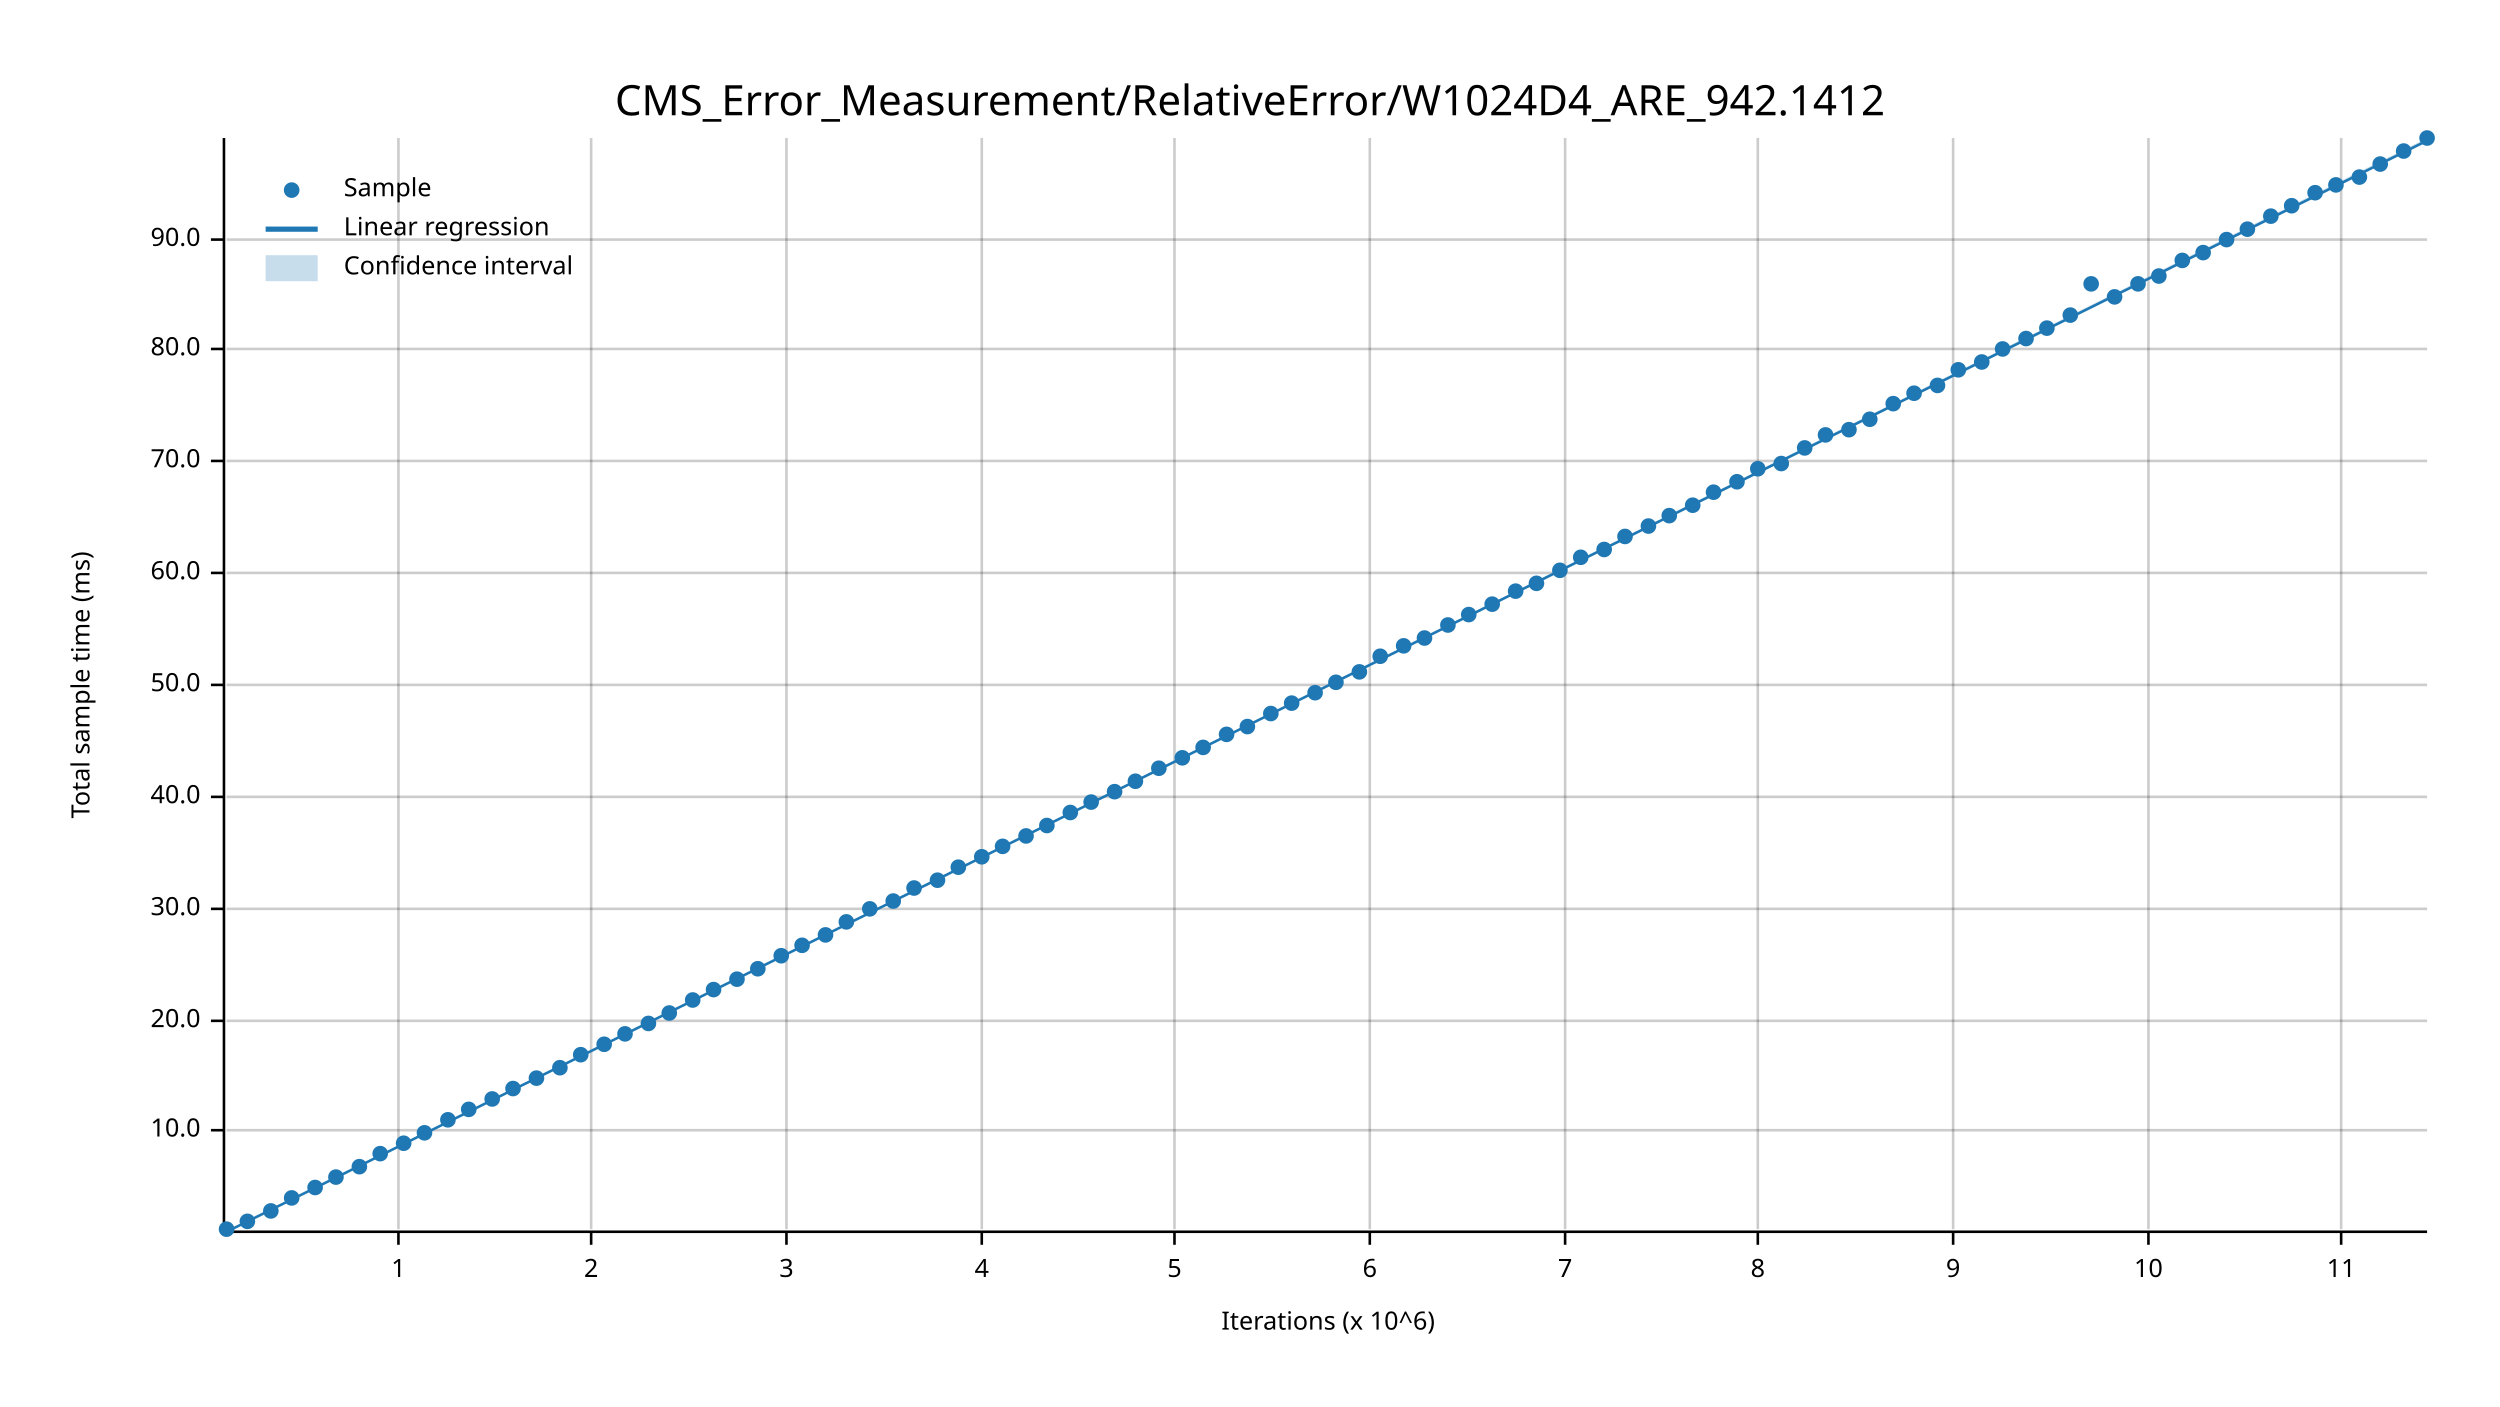
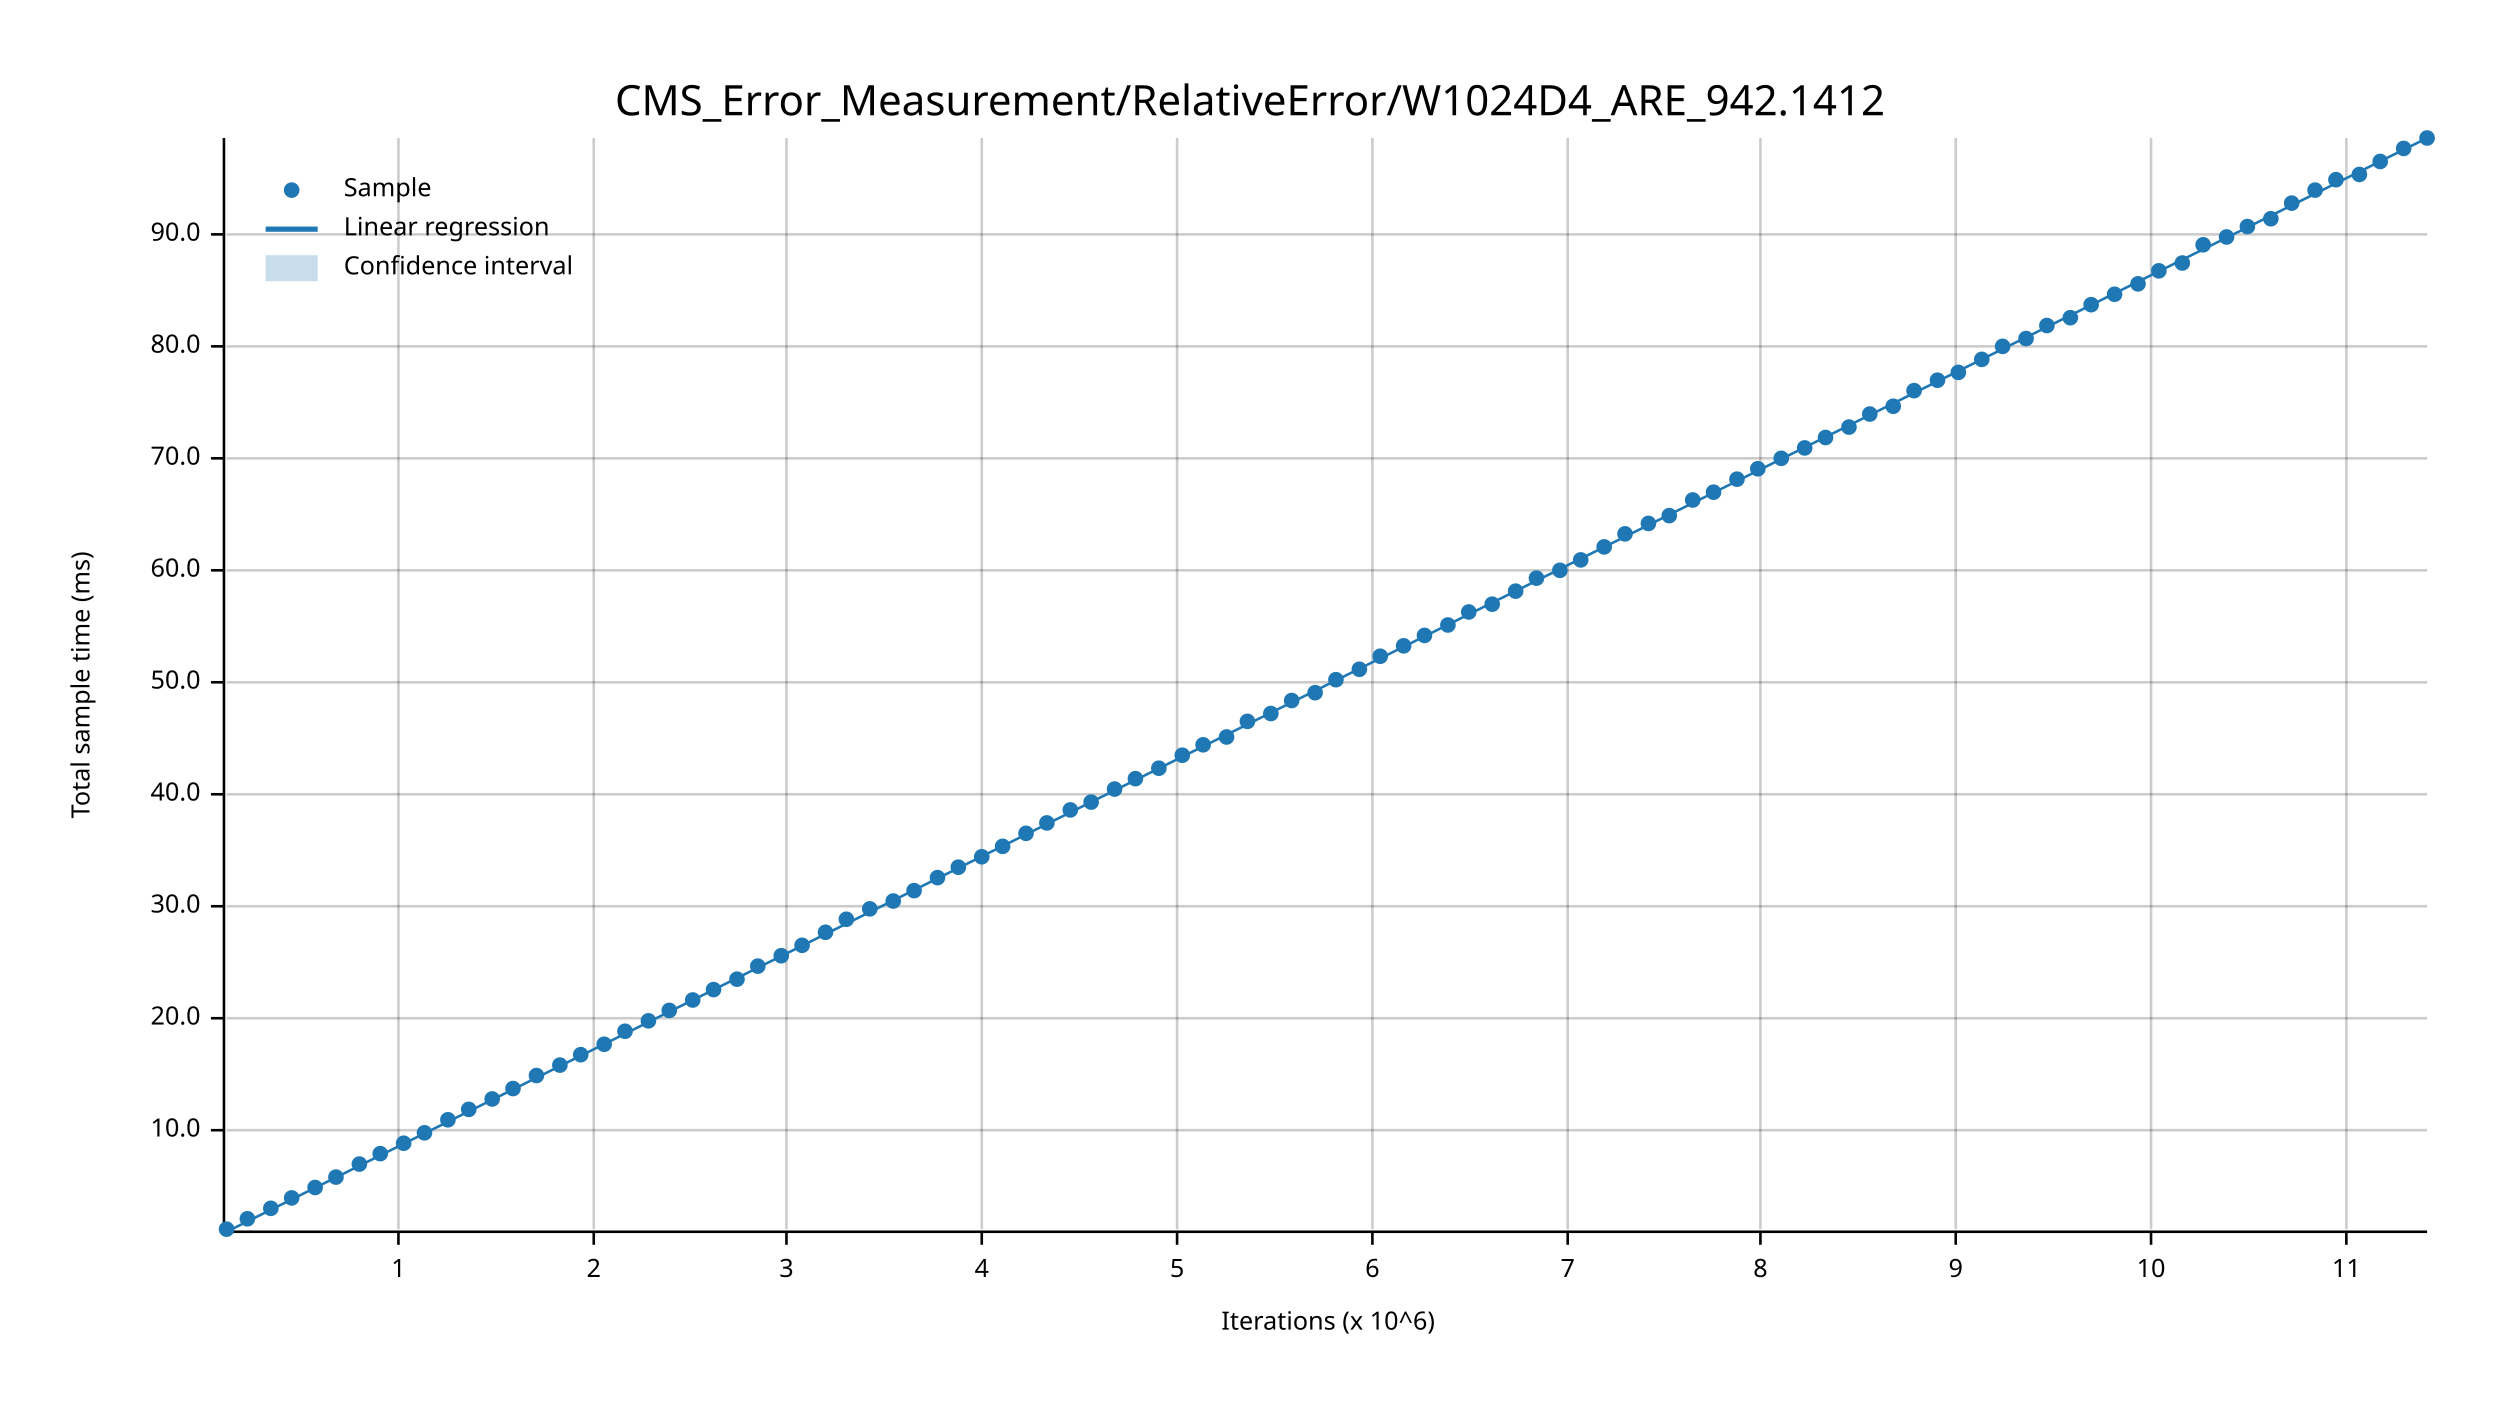
<svg xmlns="http://www.w3.org/2000/svg" width="960" height="540" viewBox="0 0 960 540">
  <text x="480" y="32" dy="0.76em" text-anchor="middle" font-family="sans-serif" font-size="16.129" opacity="1" fill="#000000">
CMS_Error_Measurement/RelativeError/W1024D4_ARE_942.1412
</text>
  <text x="27" y="263" dy="0.76em" text-anchor="middle" font-family="sans-serif" font-size="9.677" opacity="1" fill="#000000" transform="rotate(270, 27, 263)">
Total sample time (ms)
</text>
  <text x="510" y="513" dy="-0.5ex" text-anchor="middle" font-family="sans-serif" font-size="9.677" opacity="1" fill="#000000">
Iterations (x 10^6)
</text>
  <line opacity="0.2" stroke="#000000" stroke-width="1" x1="153" y1="472" x2="153" y2="53" />
-   <line opacity="0.2" stroke="#000000" stroke-width="1" x1="227" y1="472" x2="227" y2="53" />
+   <line opacity="0.2" stroke="#000000" stroke-width="1" x1="228" y1="472" x2="228" y2="53" />
  <line opacity="0.2" stroke="#000000" stroke-width="1" x1="302" y1="472" x2="302" y2="53" />
  <line opacity="0.2" stroke="#000000" stroke-width="1" x1="377" y1="472" x2="377" y2="53" />
-   <line opacity="0.2" stroke="#000000" stroke-width="1" x1="451" y1="472" x2="451" y2="53" />
-   <line opacity="0.2" stroke="#000000" stroke-width="1" x1="526" y1="472" x2="526" y2="53" />
-   <line opacity="0.2" stroke="#000000" stroke-width="1" x1="601" y1="472" x2="601" y2="53" />
-   <line opacity="0.2" stroke="#000000" stroke-width="1" x1="675" y1="472" x2="675" y2="53" />
-   <line opacity="0.2" stroke="#000000" stroke-width="1" x1="750" y1="472" x2="750" y2="53" />
-   <line opacity="0.2" stroke="#000000" stroke-width="1" x1="825" y1="472" x2="825" y2="53" />
-   <line opacity="0.2" stroke="#000000" stroke-width="1" x1="899" y1="472" x2="899" y2="53" />
+   <line opacity="0.2" stroke="#000000" stroke-width="1" x1="452" y1="472" x2="452" y2="53" />
+   <line opacity="0.2" stroke="#000000" stroke-width="1" x1="527" y1="472" x2="527" y2="53" />
+   <line opacity="0.2" stroke="#000000" stroke-width="1" x1="602" y1="472" x2="602" y2="53" />
+   <line opacity="0.2" stroke="#000000" stroke-width="1" x1="676" y1="472" x2="676" y2="53" />
+   <line opacity="0.2" stroke="#000000" stroke-width="1" x1="751" y1="472" x2="751" y2="53" />
+   <line opacity="0.2" stroke="#000000" stroke-width="1" x1="826" y1="472" x2="826" y2="53" />
+   <line opacity="0.2" stroke="#000000" stroke-width="1" x1="901" y1="472" x2="901" y2="53" />
  <line opacity="0.2" stroke="#000000" stroke-width="1" x1="87" y1="434" x2="932" y2="434" />
-   <line opacity="0.2" stroke="#000000" stroke-width="1" x1="87" y1="392" x2="932" y2="392" />
-   <line opacity="0.2" stroke="#000000" stroke-width="1" x1="87" y1="349" x2="932" y2="349" />
-   <line opacity="0.2" stroke="#000000" stroke-width="1" x1="87" y1="306" x2="932" y2="306" />
-   <line opacity="0.2" stroke="#000000" stroke-width="1" x1="87" y1="263" x2="932" y2="263" />
-   <line opacity="0.2" stroke="#000000" stroke-width="1" x1="87" y1="220" x2="932" y2="220" />
-   <line opacity="0.2" stroke="#000000" stroke-width="1" x1="87" y1="177" x2="932" y2="177" />
-   <line opacity="0.2" stroke="#000000" stroke-width="1" x1="87" y1="134" x2="932" y2="134" />
-   <line opacity="0.2" stroke="#000000" stroke-width="1" x1="87" y1="92" x2="932" y2="92" />
+   <line opacity="0.2" stroke="#000000" stroke-width="1" x1="87" y1="391" x2="932" y2="391" />
+   <line opacity="0.2" stroke="#000000" stroke-width="1" x1="87" y1="348" x2="932" y2="348" />
+   <line opacity="0.2" stroke="#000000" stroke-width="1" x1="87" y1="305" x2="932" y2="305" />
+   <line opacity="0.2" stroke="#000000" stroke-width="1" x1="87" y1="262" x2="932" y2="262" />
+   <line opacity="0.2" stroke="#000000" stroke-width="1" x1="87" y1="219" x2="932" y2="219" />
+   <line opacity="0.2" stroke="#000000" stroke-width="1" x1="87" y1="176" x2="932" y2="176" />
+   <line opacity="0.2" stroke="#000000" stroke-width="1" x1="87" y1="133" x2="932" y2="133" />
+   <line opacity="0.2" stroke="#000000" stroke-width="1" x1="87" y1="90" x2="932" y2="90" />
  <polyline fill="none" opacity="1" stroke="#000000" stroke-width="1" points="86,53 86,472 " />
  <text x="77" y="434" dy="0.5ex" text-anchor="end" font-family="sans-serif" font-size="9.677" opacity="1" fill="#000000">
10.0
</text>
  <polyline fill="none" opacity="1" stroke="#000000" stroke-width="1" points="81,434 86,434 " />
-   <text x="77" y="392" dy="0.5ex" text-anchor="end" font-family="sans-serif" font-size="9.677" opacity="1" fill="#000000">
+   <text x="77" y="391" dy="0.5ex" text-anchor="end" font-family="sans-serif" font-size="9.677" opacity="1" fill="#000000">
20.0
</text>
-   <polyline fill="none" opacity="1" stroke="#000000" stroke-width="1" points="81,392 86,392 " />
-   <text x="77" y="349" dy="0.5ex" text-anchor="end" font-family="sans-serif" font-size="9.677" opacity="1" fill="#000000">
+   <polyline fill="none" opacity="1" stroke="#000000" stroke-width="1" points="81,391 86,391 " />
+   <text x="77" y="348" dy="0.5ex" text-anchor="end" font-family="sans-serif" font-size="9.677" opacity="1" fill="#000000">
30.0
</text>
-   <polyline fill="none" opacity="1" stroke="#000000" stroke-width="1" points="81,349 86,349 " />
-   <text x="77" y="306" dy="0.5ex" text-anchor="end" font-family="sans-serif" font-size="9.677" opacity="1" fill="#000000">
+   <polyline fill="none" opacity="1" stroke="#000000" stroke-width="1" points="81,348 86,348 " />
+   <text x="77" y="305" dy="0.5ex" text-anchor="end" font-family="sans-serif" font-size="9.677" opacity="1" fill="#000000">
40.0
</text>
-   <polyline fill="none" opacity="1" stroke="#000000" stroke-width="1" points="81,306 86,306 " />
-   <text x="77" y="263" dy="0.5ex" text-anchor="end" font-family="sans-serif" font-size="9.677" opacity="1" fill="#000000">
+   <polyline fill="none" opacity="1" stroke="#000000" stroke-width="1" points="81,305 86,305 " />
+   <text x="77" y="262" dy="0.5ex" text-anchor="end" font-family="sans-serif" font-size="9.677" opacity="1" fill="#000000">
50.0
</text>
-   <polyline fill="none" opacity="1" stroke="#000000" stroke-width="1" points="81,263 86,263 " />
-   <text x="77" y="220" dy="0.5ex" text-anchor="end" font-family="sans-serif" font-size="9.677" opacity="1" fill="#000000">
+   <polyline fill="none" opacity="1" stroke="#000000" stroke-width="1" points="81,262 86,262 " />
+   <text x="77" y="219" dy="0.5ex" text-anchor="end" font-family="sans-serif" font-size="9.677" opacity="1" fill="#000000">
60.0
</text>
-   <polyline fill="none" opacity="1" stroke="#000000" stroke-width="1" points="81,220 86,220 " />
-   <text x="77" y="177" dy="0.5ex" text-anchor="end" font-family="sans-serif" font-size="9.677" opacity="1" fill="#000000">
+   <polyline fill="none" opacity="1" stroke="#000000" stroke-width="1" points="81,219 86,219 " />
+   <text x="77" y="176" dy="0.5ex" text-anchor="end" font-family="sans-serif" font-size="9.677" opacity="1" fill="#000000">
70.0
</text>
-   <polyline fill="none" opacity="1" stroke="#000000" stroke-width="1" points="81,177 86,177 " />
-   <text x="77" y="134" dy="0.5ex" text-anchor="end" font-family="sans-serif" font-size="9.677" opacity="1" fill="#000000">
+   <polyline fill="none" opacity="1" stroke="#000000" stroke-width="1" points="81,176 86,176 " />
+   <text x="77" y="133" dy="0.5ex" text-anchor="end" font-family="sans-serif" font-size="9.677" opacity="1" fill="#000000">
80.0
</text>
-   <polyline fill="none" opacity="1" stroke="#000000" stroke-width="1" points="81,134 86,134 " />
-   <text x="77" y="92" dy="0.5ex" text-anchor="end" font-family="sans-serif" font-size="9.677" opacity="1" fill="#000000">
+   <polyline fill="none" opacity="1" stroke="#000000" stroke-width="1" points="81,133 86,133 " />
+   <text x="77" y="90" dy="0.5ex" text-anchor="end" font-family="sans-serif" font-size="9.677" opacity="1" fill="#000000">
90.0
</text>
-   <polyline fill="none" opacity="1" stroke="#000000" stroke-width="1" points="81,92 86,92 " />
+   <polyline fill="none" opacity="1" stroke="#000000" stroke-width="1" points="81,90 86,90 " />
  <polyline fill="none" opacity="1" stroke="#000000" stroke-width="1" points="87,473 932,473 " />
  <text x="153" y="483" dy="0.76em" text-anchor="middle" font-family="sans-serif" font-size="9.677" opacity="1" fill="#000000">
1
</text>
  <polyline fill="none" opacity="1" stroke="#000000" stroke-width="1" points="153,473 153,478 " />
-   <text x="227" y="483" dy="0.76em" text-anchor="middle" font-family="sans-serif" font-size="9.677" opacity="1" fill="#000000">
+   <text x="228" y="483" dy="0.76em" text-anchor="middle" font-family="sans-serif" font-size="9.677" opacity="1" fill="#000000">
2
</text>
-   <polyline fill="none" opacity="1" stroke="#000000" stroke-width="1" points="227,473 227,478 " />
+   <polyline fill="none" opacity="1" stroke="#000000" stroke-width="1" points="228,473 228,478 " />
  <text x="302" y="483" dy="0.76em" text-anchor="middle" font-family="sans-serif" font-size="9.677" opacity="1" fill="#000000">
3
</text>
  <polyline fill="none" opacity="1" stroke="#000000" stroke-width="1" points="302,473 302,478 " />
  <text x="377" y="483" dy="0.76em" text-anchor="middle" font-family="sans-serif" font-size="9.677" opacity="1" fill="#000000">
4
</text>
  <polyline fill="none" opacity="1" stroke="#000000" stroke-width="1" points="377,473 377,478 " />
-   <text x="451" y="483" dy="0.76em" text-anchor="middle" font-family="sans-serif" font-size="9.677" opacity="1" fill="#000000">
+   <text x="452" y="483" dy="0.76em" text-anchor="middle" font-family="sans-serif" font-size="9.677" opacity="1" fill="#000000">
5
</text>
-   <polyline fill="none" opacity="1" stroke="#000000" stroke-width="1" points="451,473 451,478 " />
-   <text x="526" y="483" dy="0.76em" text-anchor="middle" font-family="sans-serif" font-size="9.677" opacity="1" fill="#000000">
+   <polyline fill="none" opacity="1" stroke="#000000" stroke-width="1" points="452,473 452,478 " />
+   <text x="527" y="483" dy="0.76em" text-anchor="middle" font-family="sans-serif" font-size="9.677" opacity="1" fill="#000000">
6
</text>
-   <polyline fill="none" opacity="1" stroke="#000000" stroke-width="1" points="526,473 526,478 " />
-   <text x="601" y="483" dy="0.76em" text-anchor="middle" font-family="sans-serif" font-size="9.677" opacity="1" fill="#000000">
+   <polyline fill="none" opacity="1" stroke="#000000" stroke-width="1" points="527,473 527,478 " />
+   <text x="602" y="483" dy="0.76em" text-anchor="middle" font-family="sans-serif" font-size="9.677" opacity="1" fill="#000000">
7
</text>
-   <polyline fill="none" opacity="1" stroke="#000000" stroke-width="1" points="601,473 601,478 " />
-   <text x="675" y="483" dy="0.76em" text-anchor="middle" font-family="sans-serif" font-size="9.677" opacity="1" fill="#000000">
+   <polyline fill="none" opacity="1" stroke="#000000" stroke-width="1" points="602,473 602,478 " />
+   <text x="676" y="483" dy="0.76em" text-anchor="middle" font-family="sans-serif" font-size="9.677" opacity="1" fill="#000000">
8
</text>
-   <polyline fill="none" opacity="1" stroke="#000000" stroke-width="1" points="675,473 675,478 " />
-   <text x="750" y="483" dy="0.76em" text-anchor="middle" font-family="sans-serif" font-size="9.677" opacity="1" fill="#000000">
+   <polyline fill="none" opacity="1" stroke="#000000" stroke-width="1" points="676,473 676,478 " />
+   <text x="751" y="483" dy="0.76em" text-anchor="middle" font-family="sans-serif" font-size="9.677" opacity="1" fill="#000000">
9
</text>
-   <polyline fill="none" opacity="1" stroke="#000000" stroke-width="1" points="750,473 750,478 " />
-   <text x="825" y="483" dy="0.76em" text-anchor="middle" font-family="sans-serif" font-size="9.677" opacity="1" fill="#000000">
+   <polyline fill="none" opacity="1" stroke="#000000" stroke-width="1" points="751,473 751,478 " />
+   <text x="826" y="483" dy="0.76em" text-anchor="middle" font-family="sans-serif" font-size="9.677" opacity="1" fill="#000000">
10
</text>
-   <polyline fill="none" opacity="1" stroke="#000000" stroke-width="1" points="825,473 825,478 " />
-   <text x="899" y="483" dy="0.76em" text-anchor="middle" font-family="sans-serif" font-size="9.677" opacity="1" fill="#000000">
+   <polyline fill="none" opacity="1" stroke="#000000" stroke-width="1" points="826,473 826,478 " />
+   <text x="901" y="483" dy="0.76em" text-anchor="middle" font-family="sans-serif" font-size="9.677" opacity="1" fill="#000000">
11
</text>
-   <polyline fill="none" opacity="1" stroke="#000000" stroke-width="1" points="899,473 899,478 " />
+   <polyline fill="none" opacity="1" stroke="#000000" stroke-width="1" points="901,473 901,478 " />
  <circle cx="87" cy="472" r="3" opacity="1" fill="#1F78B4" stroke="none" stroke-width="1" />
-   <circle cx="95" cy="469" r="3" opacity="1" fill="#1F78B4" stroke="none" stroke-width="1" />
-   <circle cx="104" cy="465" r="3" opacity="1" fill="#1F78B4" stroke="none" stroke-width="1" />
+   <circle cx="95" cy="468" r="3" opacity="1" fill="#1F78B4" stroke="none" stroke-width="1" />
+   <circle cx="104" cy="464" r="3" opacity="1" fill="#1F78B4" stroke="none" stroke-width="1" />
  <circle cx="112" cy="460" r="3" opacity="1" fill="#1F78B4" stroke="none" stroke-width="1" />
  <circle cx="121" cy="456" r="3" opacity="1" fill="#1F78B4" stroke="none" stroke-width="1" />
  <circle cx="129" cy="452" r="3" opacity="1" fill="#1F78B4" stroke="none" stroke-width="1" />
-   <circle cx="138" cy="448" r="3" opacity="1" fill="#1F78B4" stroke="none" stroke-width="1" />
+   <circle cx="138" cy="447" r="3" opacity="1" fill="#1F78B4" stroke="none" stroke-width="1" />
  <circle cx="146" cy="443" r="3" opacity="1" fill="#1F78B4" stroke="none" stroke-width="1" />
  <circle cx="155" cy="439" r="3" opacity="1" fill="#1F78B4" stroke="none" stroke-width="1" />
  <circle cx="163" cy="435" r="3" opacity="1" fill="#1F78B4" stroke="none" stroke-width="1" />
  <circle cx="172" cy="430" r="3" opacity="1" fill="#1F78B4" stroke="none" stroke-width="1" />
  <circle cx="180" cy="426" r="3" opacity="1" fill="#1F78B4" stroke="none" stroke-width="1" />
  <circle cx="189" cy="422" r="3" opacity="1" fill="#1F78B4" stroke="none" stroke-width="1" />
  <circle cx="197" cy="418" r="3" opacity="1" fill="#1F78B4" stroke="none" stroke-width="1" />
-   <circle cx="206" cy="414" r="3" opacity="1" fill="#1F78B4" stroke="none" stroke-width="1" />
-   <circle cx="215" cy="410" r="3" opacity="1" fill="#1F78B4" stroke="none" stroke-width="1" />
+   <circle cx="206" cy="413" r="3" opacity="1" fill="#1F78B4" stroke="none" stroke-width="1" />
+   <circle cx="215" cy="409" r="3" opacity="1" fill="#1F78B4" stroke="none" stroke-width="1" />
  <circle cx="223" cy="405" r="3" opacity="1" fill="#1F78B4" stroke="none" stroke-width="1" />
  <circle cx="232" cy="401" r="3" opacity="1" fill="#1F78B4" stroke="none" stroke-width="1" />
-   <circle cx="240" cy="397" r="3" opacity="1" fill="#1F78B4" stroke="none" stroke-width="1" />
-   <circle cx="249" cy="393" r="3" opacity="1" fill="#1F78B4" stroke="none" stroke-width="1" />
-   <circle cx="257" cy="389" r="3" opacity="1" fill="#1F78B4" stroke="none" stroke-width="1" />
+   <circle cx="240" cy="396" r="3" opacity="1" fill="#1F78B4" stroke="none" stroke-width="1" />
+   <circle cx="249" cy="392" r="3" opacity="1" fill="#1F78B4" stroke="none" stroke-width="1" />
+   <circle cx="257" cy="388" r="3" opacity="1" fill="#1F78B4" stroke="none" stroke-width="1" />
  <circle cx="266" cy="384" r="3" opacity="1" fill="#1F78B4" stroke="none" stroke-width="1" />
  <circle cx="274" cy="380" r="3" opacity="1" fill="#1F78B4" stroke="none" stroke-width="1" />
  <circle cx="283" cy="376" r="3" opacity="1" fill="#1F78B4" stroke="none" stroke-width="1" />
-   <circle cx="291" cy="372" r="3" opacity="1" fill="#1F78B4" stroke="none" stroke-width="1" />
+   <circle cx="291" cy="371" r="3" opacity="1" fill="#1F78B4" stroke="none" stroke-width="1" />
  <circle cx="300" cy="367" r="3" opacity="1" fill="#1F78B4" stroke="none" stroke-width="1" />
  <circle cx="308" cy="363" r="3" opacity="1" fill="#1F78B4" stroke="none" stroke-width="1" />
-   <circle cx="317" cy="359" r="3" opacity="1" fill="#1F78B4" stroke="none" stroke-width="1" />
-   <circle cx="325" cy="354" r="3" opacity="1" fill="#1F78B4" stroke="none" stroke-width="1" />
+   <circle cx="317" cy="358" r="3" opacity="1" fill="#1F78B4" stroke="none" stroke-width="1" />
+   <circle cx="325" cy="353" r="3" opacity="1" fill="#1F78B4" stroke="none" stroke-width="1" />
  <circle cx="334" cy="349" r="3" opacity="1" fill="#1F78B4" stroke="none" stroke-width="1" />
  <circle cx="343" cy="346" r="3" opacity="1" fill="#1F78B4" stroke="none" stroke-width="1" />
-   <circle cx="351" cy="341" r="3" opacity="1" fill="#1F78B4" stroke="none" stroke-width="1" />
-   <circle cx="360" cy="338" r="3" opacity="1" fill="#1F78B4" stroke="none" stroke-width="1" />
+   <circle cx="351" cy="342" r="3" opacity="1" fill="#1F78B4" stroke="none" stroke-width="1" />
+   <circle cx="360" cy="337" r="3" opacity="1" fill="#1F78B4" stroke="none" stroke-width="1" />
  <circle cx="368" cy="333" r="3" opacity="1" fill="#1F78B4" stroke="none" stroke-width="1" />
  <circle cx="377" cy="329" r="3" opacity="1" fill="#1F78B4" stroke="none" stroke-width="1" />
  <circle cx="385" cy="325" r="3" opacity="1" fill="#1F78B4" stroke="none" stroke-width="1" />
-   <circle cx="394" cy="321" r="3" opacity="1" fill="#1F78B4" stroke="none" stroke-width="1" />
-   <circle cx="402" cy="317" r="3" opacity="1" fill="#1F78B4" stroke="none" stroke-width="1" />
-   <circle cx="411" cy="312" r="3" opacity="1" fill="#1F78B4" stroke="none" stroke-width="1" />
+   <circle cx="394" cy="320" r="3" opacity="1" fill="#1F78B4" stroke="none" stroke-width="1" />
+   <circle cx="402" cy="316" r="3" opacity="1" fill="#1F78B4" stroke="none" stroke-width="1" />
+   <circle cx="411" cy="311" r="3" opacity="1" fill="#1F78B4" stroke="none" stroke-width="1" />
  <circle cx="419" cy="308" r="3" opacity="1" fill="#1F78B4" stroke="none" stroke-width="1" />
-   <circle cx="428" cy="304" r="3" opacity="1" fill="#1F78B4" stroke="none" stroke-width="1" />
-   <circle cx="436" cy="300" r="3" opacity="1" fill="#1F78B4" stroke="none" stroke-width="1" />
+   <circle cx="428" cy="303" r="3" opacity="1" fill="#1F78B4" stroke="none" stroke-width="1" />
+   <circle cx="436" cy="299" r="3" opacity="1" fill="#1F78B4" stroke="none" stroke-width="1" />
  <circle cx="445" cy="295" r="3" opacity="1" fill="#1F78B4" stroke="none" stroke-width="1" />
-   <circle cx="454" cy="291" r="3" opacity="1" fill="#1F78B4" stroke="none" stroke-width="1" />
-   <circle cx="462" cy="287" r="3" opacity="1" fill="#1F78B4" stroke="none" stroke-width="1" />
-   <circle cx="471" cy="282" r="3" opacity="1" fill="#1F78B4" stroke="none" stroke-width="1" />
-   <circle cx="479" cy="279" r="3" opacity="1" fill="#1F78B4" stroke="none" stroke-width="1" />
+   <circle cx="454" cy="290" r="3" opacity="1" fill="#1F78B4" stroke="none" stroke-width="1" />
+   <circle cx="462" cy="286" r="3" opacity="1" fill="#1F78B4" stroke="none" stroke-width="1" />
+   <circle cx="471" cy="283" r="3" opacity="1" fill="#1F78B4" stroke="none" stroke-width="1" />
+   <circle cx="479" cy="277" r="3" opacity="1" fill="#1F78B4" stroke="none" stroke-width="1" />
  <circle cx="488" cy="274" r="3" opacity="1" fill="#1F78B4" stroke="none" stroke-width="1" />
-   <circle cx="496" cy="270" r="3" opacity="1" fill="#1F78B4" stroke="none" stroke-width="1" />
+   <circle cx="496" cy="269" r="3" opacity="1" fill="#1F78B4" stroke="none" stroke-width="1" />
  <circle cx="505" cy="266" r="3" opacity="1" fill="#1F78B4" stroke="none" stroke-width="1" />
-   <circle cx="513" cy="262" r="3" opacity="1" fill="#1F78B4" stroke="none" stroke-width="1" />
-   <circle cx="522" cy="258" r="3" opacity="1" fill="#1F78B4" stroke="none" stroke-width="1" />
+   <circle cx="513" cy="261" r="3" opacity="1" fill="#1F78B4" stroke="none" stroke-width="1" />
+   <circle cx="522" cy="257" r="3" opacity="1" fill="#1F78B4" stroke="none" stroke-width="1" />
  <circle cx="530" cy="252" r="3" opacity="1" fill="#1F78B4" stroke="none" stroke-width="1" />
  <circle cx="539" cy="248" r="3" opacity="1" fill="#1F78B4" stroke="none" stroke-width="1" />
-   <circle cx="547" cy="245" r="3" opacity="1" fill="#1F78B4" stroke="none" stroke-width="1" />
+   <circle cx="547" cy="244" r="3" opacity="1" fill="#1F78B4" stroke="none" stroke-width="1" />
  <circle cx="556" cy="240" r="3" opacity="1" fill="#1F78B4" stroke="none" stroke-width="1" />
-   <circle cx="564" cy="236" r="3" opacity="1" fill="#1F78B4" stroke="none" stroke-width="1" />
+   <circle cx="564" cy="235" r="3" opacity="1" fill="#1F78B4" stroke="none" stroke-width="1" />
  <circle cx="573" cy="232" r="3" opacity="1" fill="#1F78B4" stroke="none" stroke-width="1" />
  <circle cx="582" cy="227" r="3" opacity="1" fill="#1F78B4" stroke="none" stroke-width="1" />
-   <circle cx="590" cy="224" r="3" opacity="1" fill="#1F78B4" stroke="none" stroke-width="1" />
+   <circle cx="590" cy="222" r="3" opacity="1" fill="#1F78B4" stroke="none" stroke-width="1" />
  <circle cx="599" cy="219" r="3" opacity="1" fill="#1F78B4" stroke="none" stroke-width="1" />
-   <circle cx="607" cy="214" r="3" opacity="1" fill="#1F78B4" stroke="none" stroke-width="1" />
-   <circle cx="616" cy="211" r="3" opacity="1" fill="#1F78B4" stroke="none" stroke-width="1" />
-   <circle cx="624" cy="206" r="3" opacity="1" fill="#1F78B4" stroke="none" stroke-width="1" />
-   <circle cx="633" cy="202" r="3" opacity="1" fill="#1F78B4" stroke="none" stroke-width="1" />
+   <circle cx="607" cy="215" r="3" opacity="1" fill="#1F78B4" stroke="none" stroke-width="1" />
+   <circle cx="616" cy="210" r="3" opacity="1" fill="#1F78B4" stroke="none" stroke-width="1" />
+   <circle cx="624" cy="205" r="3" opacity="1" fill="#1F78B4" stroke="none" stroke-width="1" />
+   <circle cx="633" cy="201" r="3" opacity="1" fill="#1F78B4" stroke="none" stroke-width="1" />
  <circle cx="641" cy="198" r="3" opacity="1" fill="#1F78B4" stroke="none" stroke-width="1" />
-   <circle cx="650" cy="194" r="3" opacity="1" fill="#1F78B4" stroke="none" stroke-width="1" />
+   <circle cx="650" cy="192" r="3" opacity="1" fill="#1F78B4" stroke="none" stroke-width="1" />
  <circle cx="658" cy="189" r="3" opacity="1" fill="#1F78B4" stroke="none" stroke-width="1" />
-   <circle cx="667" cy="185" r="3" opacity="1" fill="#1F78B4" stroke="none" stroke-width="1" />
+   <circle cx="667" cy="184" r="3" opacity="1" fill="#1F78B4" stroke="none" stroke-width="1" />
  <circle cx="675" cy="180" r="3" opacity="1" fill="#1F78B4" stroke="none" stroke-width="1" />
-   <circle cx="684" cy="178" r="3" opacity="1" fill="#1F78B4" stroke="none" stroke-width="1" />
+   <circle cx="684" cy="176" r="3" opacity="1" fill="#1F78B4" stroke="none" stroke-width="1" />
  <circle cx="693" cy="172" r="3" opacity="1" fill="#1F78B4" stroke="none" stroke-width="1" />
-   <circle cx="701" cy="167" r="3" opacity="1" fill="#1F78B4" stroke="none" stroke-width="1" />
-   <circle cx="710" cy="165" r="3" opacity="1" fill="#1F78B4" stroke="none" stroke-width="1" />
-   <circle cx="718" cy="161" r="3" opacity="1" fill="#1F78B4" stroke="none" stroke-width="1" />
-   <circle cx="727" cy="155" r="3" opacity="1" fill="#1F78B4" stroke="none" stroke-width="1" />
-   <circle cx="735" cy="151" r="3" opacity="1" fill="#1F78B4" stroke="none" stroke-width="1" />
-   <circle cx="744" cy="148" r="3" opacity="1" fill="#1F78B4" stroke="none" stroke-width="1" />
-   <circle cx="752" cy="142" r="3" opacity="1" fill="#1F78B4" stroke="none" stroke-width="1" />
-   <circle cx="761" cy="139" r="3" opacity="1" fill="#1F78B4" stroke="none" stroke-width="1" />
-   <circle cx="769" cy="134" r="3" opacity="1" fill="#1F78B4" stroke="none" stroke-width="1" />
+   <circle cx="701" cy="168" r="3" opacity="1" fill="#1F78B4" stroke="none" stroke-width="1" />
+   <circle cx="710" cy="164" r="3" opacity="1" fill="#1F78B4" stroke="none" stroke-width="1" />
+   <circle cx="718" cy="159" r="3" opacity="1" fill="#1F78B4" stroke="none" stroke-width="1" />
+   <circle cx="727" cy="156" r="3" opacity="1" fill="#1F78B4" stroke="none" stroke-width="1" />
+   <circle cx="735" cy="150" r="3" opacity="1" fill="#1F78B4" stroke="none" stroke-width="1" />
+   <circle cx="744" cy="146" r="3" opacity="1" fill="#1F78B4" stroke="none" stroke-width="1" />
+   <circle cx="752" cy="143" r="3" opacity="1" fill="#1F78B4" stroke="none" stroke-width="1" />
+   <circle cx="761" cy="138" r="3" opacity="1" fill="#1F78B4" stroke="none" stroke-width="1" />
+   <circle cx="769" cy="133" r="3" opacity="1" fill="#1F78B4" stroke="none" stroke-width="1" />
  <circle cx="778" cy="130" r="3" opacity="1" fill="#1F78B4" stroke="none" stroke-width="1" />
-   <circle cx="786" cy="126" r="3" opacity="1" fill="#1F78B4" stroke="none" stroke-width="1" />
-   <circle cx="795" cy="121" r="3" opacity="1" fill="#1F78B4" stroke="none" stroke-width="1" />
-   <circle cx="803" cy="109" r="3" opacity="1" fill="#1F78B4" stroke="none" stroke-width="1" />
-   <circle cx="812" cy="114" r="3" opacity="1" fill="#1F78B4" stroke="none" stroke-width="1" />
+   <circle cx="786" cy="125" r="3" opacity="1" fill="#1F78B4" stroke="none" stroke-width="1" />
+   <circle cx="795" cy="122" r="3" opacity="1" fill="#1F78B4" stroke="none" stroke-width="1" />
+   <circle cx="803" cy="117" r="3" opacity="1" fill="#1F78B4" stroke="none" stroke-width="1" />
+   <circle cx="812" cy="113" r="3" opacity="1" fill="#1F78B4" stroke="none" stroke-width="1" />
  <circle cx="821" cy="109" r="3" opacity="1" fill="#1F78B4" stroke="none" stroke-width="1" />
-   <circle cx="829" cy="106" r="3" opacity="1" fill="#1F78B4" stroke="none" stroke-width="1" />
-   <circle cx="838" cy="100" r="3" opacity="1" fill="#1F78B4" stroke="none" stroke-width="1" />
-   <circle cx="846" cy="97" r="3" opacity="1" fill="#1F78B4" stroke="none" stroke-width="1" />
-   <circle cx="855" cy="92" r="3" opacity="1" fill="#1F78B4" stroke="none" stroke-width="1" />
-   <circle cx="863" cy="88" r="3" opacity="1" fill="#1F78B4" stroke="none" stroke-width="1" />
-   <circle cx="872" cy="83" r="3" opacity="1" fill="#1F78B4" stroke="none" stroke-width="1" />
-   <circle cx="880" cy="79" r="3" opacity="1" fill="#1F78B4" stroke="none" stroke-width="1" />
-   <circle cx="889" cy="74" r="3" opacity="1" fill="#1F78B4" stroke="none" stroke-width="1" />
-   <circle cx="897" cy="71" r="3" opacity="1" fill="#1F78B4" stroke="none" stroke-width="1" />
-   <circle cx="906" cy="68" r="3" opacity="1" fill="#1F78B4" stroke="none" stroke-width="1" />
-   <circle cx="914" cy="63" r="3" opacity="1" fill="#1F78B4" stroke="none" stroke-width="1" />
-   <circle cx="923" cy="58" r="3" opacity="1" fill="#1F78B4" stroke="none" stroke-width="1" />
+   <circle cx="829" cy="104" r="3" opacity="1" fill="#1F78B4" stroke="none" stroke-width="1" />
+   <circle cx="838" cy="101" r="3" opacity="1" fill="#1F78B4" stroke="none" stroke-width="1" />
+   <circle cx="846" cy="94" r="3" opacity="1" fill="#1F78B4" stroke="none" stroke-width="1" />
+   <circle cx="855" cy="91" r="3" opacity="1" fill="#1F78B4" stroke="none" stroke-width="1" />
+   <circle cx="863" cy="87" r="3" opacity="1" fill="#1F78B4" stroke="none" stroke-width="1" />
+   <circle cx="872" cy="84" r="3" opacity="1" fill="#1F78B4" stroke="none" stroke-width="1" />
+   <circle cx="880" cy="78" r="3" opacity="1" fill="#1F78B4" stroke="none" stroke-width="1" />
+   <circle cx="889" cy="73" r="3" opacity="1" fill="#1F78B4" stroke="none" stroke-width="1" />
+   <circle cx="897" cy="69" r="3" opacity="1" fill="#1F78B4" stroke="none" stroke-width="1" />
+   <circle cx="906" cy="67" r="3" opacity="1" fill="#1F78B4" stroke="none" stroke-width="1" />
+   <circle cx="914" cy="62" r="3" opacity="1" fill="#1F78B4" stroke="none" stroke-width="1" />
+   <circle cx="923" cy="57" r="3" opacity="1" fill="#1F78B4" stroke="none" stroke-width="1" />
  <circle cx="932" cy="53" r="3" opacity="1" fill="#1F78B4" stroke="none" stroke-width="1" />
-   <polyline fill="none" opacity="1" stroke="#1F78B4" stroke-width="1" points="87,473 932,54 " />
-   <polygon opacity="0.25" fill="#1F78B4" points="87,473 932,54 932,53 " />
+   <polyline fill="none" opacity="1" stroke="#1F78B4" stroke-width="1" points="87,473 932,53 " />
+   <polygon opacity="0.25" fill="#1F78B4" points="87,473 932,53 932,53 " />
  <text x="132" y="68" dy="0.76em" text-anchor="start" font-family="sans-serif" font-size="9.677" opacity="1" fill="#000000">
Sample
</text>
  <text x="132" y="83" dy="0.76em" text-anchor="start" font-family="sans-serif" font-size="9.677" opacity="1" fill="#000000">
Linear regression
</text>
  <text x="132" y="98" dy="0.76em" text-anchor="start" font-family="sans-serif" font-size="9.677" opacity="1" fill="#000000">
Confidence interval
</text>
  <circle cx="112" cy="73" r="3" opacity="1" fill="#1F78B4" stroke="none" stroke-width="1" />
  <polyline fill="none" opacity="1" stroke="#1F78B4" stroke-width="2" points="102,88 122,88 " />
  <rect x="102" y="98" width="20" height="10" opacity="0.25" fill="#1F78B4" stroke="none" />
</svg>
